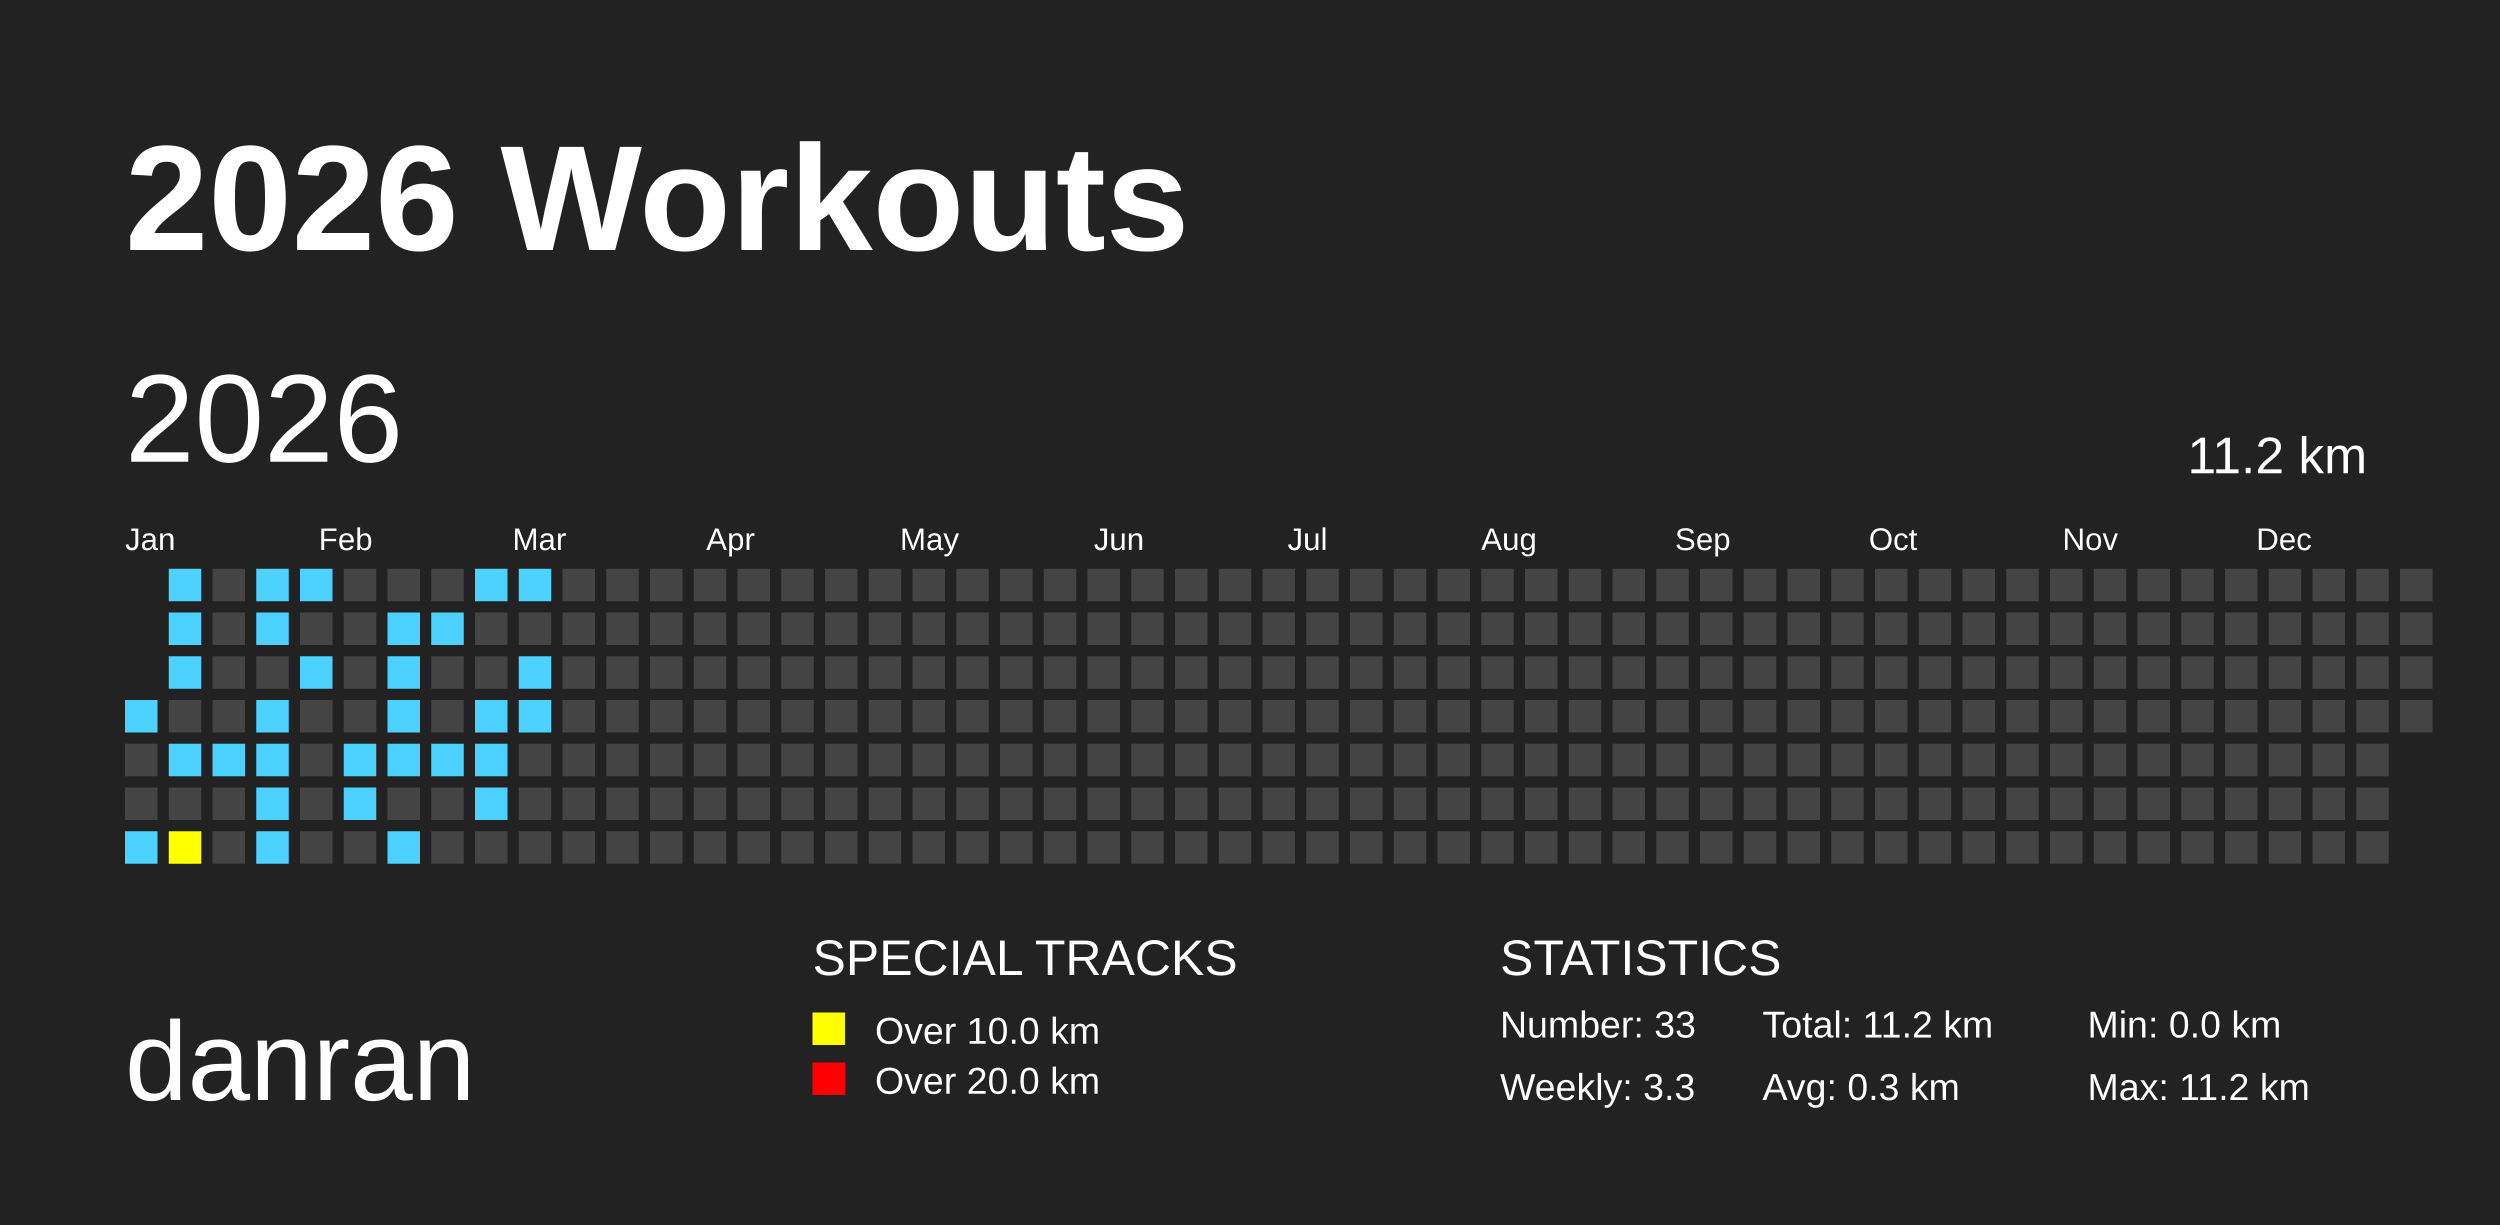
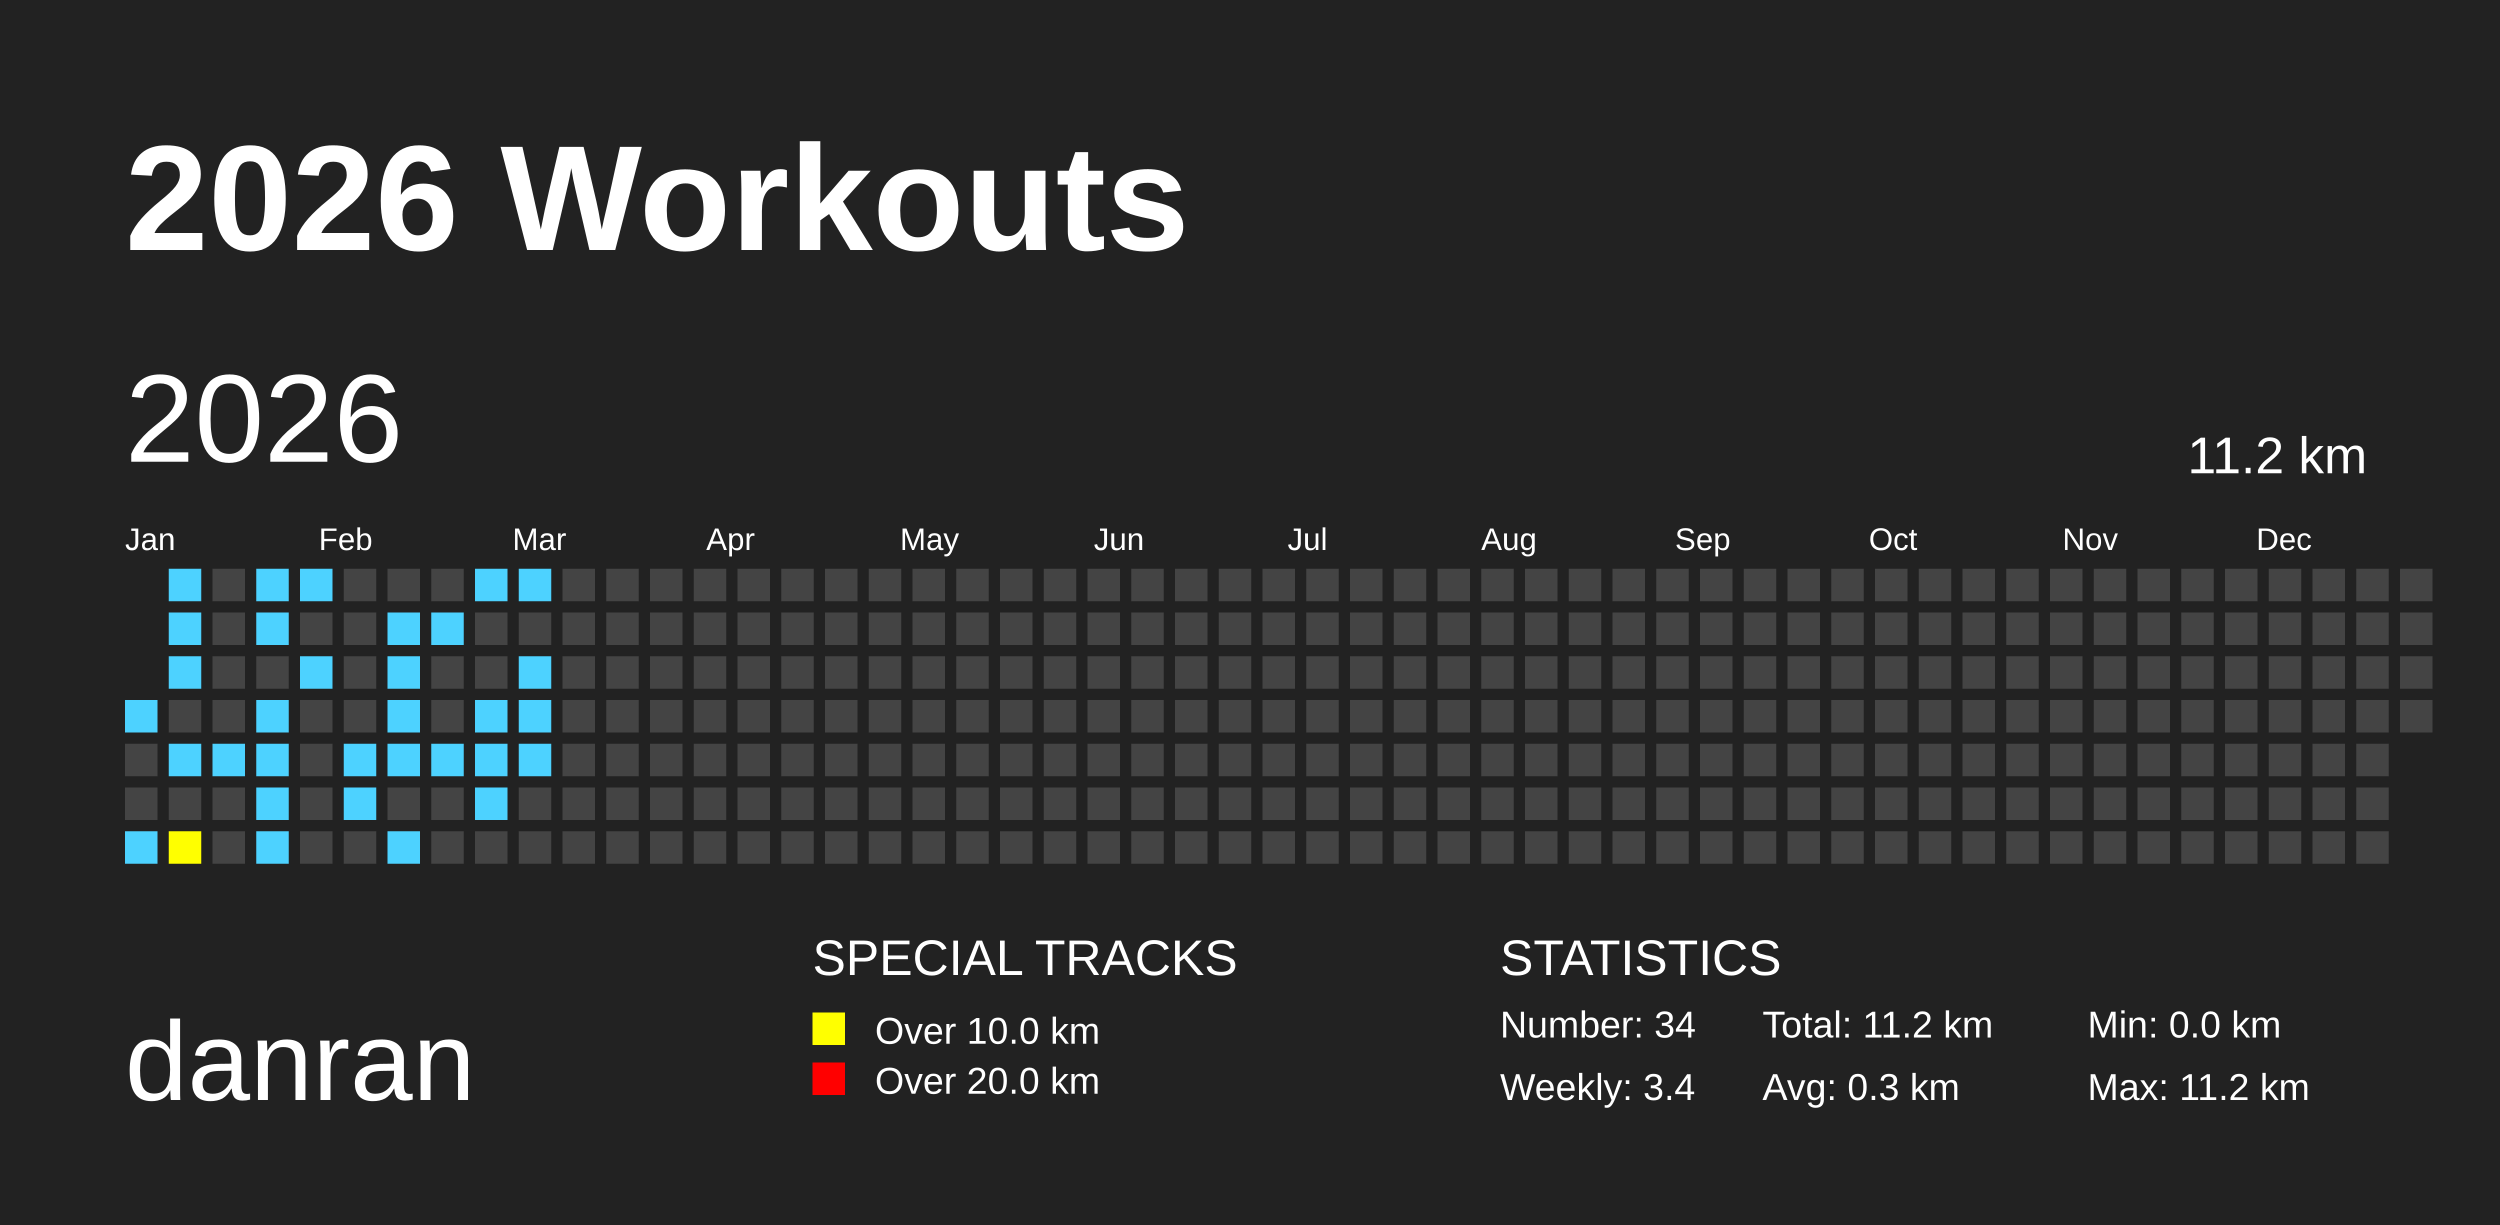
<svg xmlns="http://www.w3.org/2000/svg" baseProfile="full" height="98mm" version="1.1" viewBox="0,0,200,98" width="200mm">
  <defs />
  <rect fill="#222222" height="98" width="200" x="0" y="0" />
  <text fill="#FFFFFF" style="font-size:12px; font-family:Arial; font-weight:bold;" x="10" y="20">2026 Workouts</text>
  <text fill="#FFFFFF" style="font-size:9px; font-family:Arial" x="10" y="88">danran</text>
  <text fill="#FFFFFF" style="font-size:4px; font-family:Arial" x="65" y="78">SPECIAL TRACKS</text>
  <rect fill="yellow" height="2.6" width="2.6" x="65" y="81" />
  <text fill="#FFFFFF" style="font-size:3px; font-family:Arial" x="70" y="83.5">Over 10.0 km</text>
  <rect fill="red" height="2.6" width="2.6" x="65" y="85" />
  <text fill="#FFFFFF" style="font-size:3px; font-family:Arial" x="70" y="87.5">Over 20.0 km</text>
  <text fill="#FFFFFF" style="font-size:4px; font-family:Arial" x="120" y="78">STATISTICS</text>
-   <text fill="#FFFFFF" style="font-size:3px; font-family:Arial" x="120" y="83">Number: 33</text>
-   <text fill="#FFFFFF" style="font-size:3px; font-family:Arial" x="120" y="88">Weekly: 3.3</text>
+   <text fill="#FFFFFF" style="font-size:3px; font-family:Arial" x="120" y="83">Number: 34</text>
+   <text fill="#FFFFFF" style="font-size:3px; font-family:Arial" x="120" y="88">Weekly: 3.4</text>
  <text fill="#FFFFFF" style="font-size:3px; font-family:Arial" x="141" y="83">Total: 11.2 km</text>
  <text fill="#FFFFFF" style="font-size:3px; font-family:Arial" x="141" y="88">Avg: 0.3 km</text>
  <text fill="#FFFFFF" style="font-size:3px; font-family:Arial" x="167" y="83">Min: 0.0 km</text>
  <text fill="#FFFFFF" style="font-size:3px; font-family:Arial" x="167" y="88">Max: 11.2 km</text>
  <text dominant-baseline="hanging" fill="#FFFFFF" style="font-size:10.0px; font-family:Arial;" x="10" y="30">2026</text>
  <text dominant-baseline="hanging" fill="#FFFFFF" style="font-size:4.125px; font-family:Arial;" x="175" y="35">11.2 km</text>
  <text fill="#FFFFFF" style="font-size:2.5px; font-family:Arial" x="10.0" y="44">Jan</text>
  <text fill="#FFFFFF" style="font-size:2.5px; font-family:Arial" x="25.5" y="44">Feb</text>
  <text fill="#FFFFFF" style="font-size:2.5px; font-family:Arial" x="41.0" y="44">Mar</text>
  <text fill="#FFFFFF" style="font-size:2.5px; font-family:Arial" x="56.5" y="44">Apr</text>
  <text fill="#FFFFFF" style="font-size:2.5px; font-family:Arial" x="72.0" y="44">May</text>
  <text fill="#FFFFFF" style="font-size:2.5px; font-family:Arial" x="87.5" y="44">Jun</text>
  <text fill="#FFFFFF" style="font-size:2.5px; font-family:Arial" x="103.0" y="44">Jul</text>
  <text fill="#FFFFFF" style="font-size:2.5px; font-family:Arial" x="118.5" y="44">Aug</text>
  <text fill="#FFFFFF" style="font-size:2.5px; font-family:Arial" x="134.0" y="44">Sep</text>
  <text fill="#FFFFFF" style="font-size:2.5px; font-family:Arial" x="149.5" y="44">Oct</text>
  <text fill="#FFFFFF" style="font-size:2.5px; font-family:Arial" x="165.0" y="44">Nov</text>
  <text fill="#FFFFFF" style="font-size:2.5px; font-family:Arial" x="180.5" y="44">Dec</text>
  <rect fill="#4DD2FF" height="2.6" width="2.6" x="10.0" y="56.0" />
  <rect fill="#444444" height="2.6" width="2.6" x="10.0" y="59.5" />
  <rect fill="#444444" height="2.6" width="2.6" x="10.0" y="63.0" />
  <rect fill="#4DD2FF" height="2.6" width="2.6" x="10.0" y="66.5" />
  <rect fill="#4DD2FF" height="2.6" width="2.6" x="13.5" y="45.5" />
  <rect fill="#4DD2FF" height="2.6" width="2.6" x="13.5" y="49.0" />
  <rect fill="#4DD2FF" height="2.6" width="2.6" x="13.5" y="52.5" />
  <rect fill="#444444" height="2.6" width="2.6" x="13.5" y="56.0" />
  <rect fill="#4DD2FF" height="2.6" width="2.6" x="13.5" y="59.5" />
  <rect fill="#444444" height="2.6" width="2.6" x="13.5" y="63.0" />
  <rect fill="yellow" height="2.6" width="2.6" x="13.5" y="66.5" />
  <rect fill="#444444" height="2.6" width="2.6" x="17.0" y="45.5" />
  <rect fill="#444444" height="2.6" width="2.6" x="17.0" y="49.0" />
  <rect fill="#444444" height="2.6" width="2.6" x="17.0" y="52.5" />
  <rect fill="#444444" height="2.6" width="2.6" x="17.0" y="56.0" />
  <rect fill="#4DD2FF" height="2.6" width="2.6" x="17.0" y="59.5" />
  <rect fill="#444444" height="2.6" width="2.6" x="17.0" y="63.0" />
  <rect fill="#444444" height="2.6" width="2.6" x="17.0" y="66.5" />
  <rect fill="#4DD2FF" height="2.6" width="2.6" x="20.5" y="45.5" />
  <rect fill="#4DD2FF" height="2.6" width="2.6" x="20.5" y="49.0" />
  <rect fill="#444444" height="2.6" width="2.6" x="20.5" y="52.5" />
  <rect fill="#4DD2FF" height="2.6" width="2.6" x="20.5" y="56.0" />
  <rect fill="#4DD2FF" height="2.6" width="2.6" x="20.5" y="59.5" />
  <rect fill="#4DD2FF" height="2.6" width="2.6" x="20.5" y="63.0" />
  <rect fill="#4DD2FF" height="2.6" width="2.6" x="20.5" y="66.5" />
  <rect fill="#4DD2FF" height="2.6" width="2.6" x="24.0" y="45.5" />
  <rect fill="#444444" height="2.6" width="2.6" x="24.0" y="49.0" />
  <rect fill="#4DD2FF" height="2.6" width="2.6" x="24.0" y="52.5" />
  <rect fill="#444444" height="2.6" width="2.6" x="24.0" y="56.0" />
  <rect fill="#444444" height="2.6" width="2.6" x="24.0" y="59.5" />
  <rect fill="#444444" height="2.6" width="2.6" x="24.0" y="63.0" />
  <rect fill="#444444" height="2.6" width="2.6" x="24.0" y="66.5" />
  <rect fill="#444444" height="2.6" width="2.6" x="27.5" y="45.5" />
  <rect fill="#444444" height="2.6" width="2.6" x="27.5" y="49.0" />
  <rect fill="#444444" height="2.6" width="2.6" x="27.5" y="52.5" />
  <rect fill="#444444" height="2.6" width="2.6" x="27.5" y="56.0" />
  <rect fill="#4DD2FF" height="2.6" width="2.6" x="27.5" y="59.5" />
  <rect fill="#4DD2FF" height="2.6" width="2.6" x="27.5" y="63.0" />
  <rect fill="#444444" height="2.6" width="2.6" x="27.5" y="66.5" />
  <rect fill="#444444" height="2.6" width="2.6" x="31.0" y="45.5" />
  <rect fill="#4DD2FF" height="2.6" width="2.6" x="31.0" y="49.0" />
  <rect fill="#4DD2FF" height="2.6" width="2.6" x="31.0" y="52.5" />
  <rect fill="#4DD2FF" height="2.6" width="2.6" x="31.0" y="56.0" />
  <rect fill="#4DD2FF" height="2.6" width="2.6" x="31.0" y="59.5" />
  <rect fill="#444444" height="2.6" width="2.6" x="31.0" y="63.0" />
  <rect fill="#4DD2FF" height="2.6" width="2.6" x="31.0" y="66.5" />
  <rect fill="#444444" height="2.6" width="2.6" x="34.5" y="45.5" />
  <rect fill="#4DD2FF" height="2.6" width="2.6" x="34.5" y="49.0" />
  <rect fill="#444444" height="2.6" width="2.6" x="34.5" y="52.5" />
  <rect fill="#444444" height="2.6" width="2.6" x="34.5" y="56.0" />
  <rect fill="#4DD2FF" height="2.6" width="2.6" x="34.5" y="59.5" />
  <rect fill="#444444" height="2.6" width="2.6" x="34.5" y="63.0" />
  <rect fill="#444444" height="2.6" width="2.6" x="34.5" y="66.5" />
  <rect fill="#4DD2FF" height="2.6" width="2.6" x="38.0" y="45.5" />
  <rect fill="#444444" height="2.6" width="2.6" x="38.0" y="49.0" />
  <rect fill="#444444" height="2.6" width="2.6" x="38.0" y="52.5" />
  <rect fill="#4DD2FF" height="2.6" width="2.6" x="38.0" y="56.0" />
  <rect fill="#4DD2FF" height="2.6" width="2.6" x="38.0" y="59.5" />
  <rect fill="#4DD2FF" height="2.6" width="2.6" x="38.0" y="63.0" />
  <rect fill="#444444" height="2.6" width="2.6" x="38.0" y="66.5" />
  <rect fill="#4DD2FF" height="2.6" width="2.6" x="41.5" y="45.5" />
  <rect fill="#444444" height="2.6" width="2.6" x="41.5" y="49.0" />
  <rect fill="#4DD2FF" height="2.6" width="2.6" x="41.5" y="52.5" />
  <rect fill="#4DD2FF" height="2.6" width="2.6" x="41.5" y="56.0" />
-   <rect fill="#444444" height="2.6" width="2.6" x="41.5" y="59.5" />
+   <rect fill="#4DD2FF" height="2.6" width="2.6" x="41.5" y="59.5" />
  <rect fill="#444444" height="2.6" width="2.6" x="41.5" y="63.0" />
  <rect fill="#444444" height="2.6" width="2.6" x="41.5" y="66.5" />
  <rect fill="#444444" height="2.6" width="2.6" x="45.0" y="45.5" />
  <rect fill="#444444" height="2.6" width="2.6" x="45.0" y="49.0" />
  <rect fill="#444444" height="2.6" width="2.6" x="45.0" y="52.5" />
  <rect fill="#444444" height="2.6" width="2.6" x="45.0" y="56.0" />
  <rect fill="#444444" height="2.6" width="2.6" x="45.0" y="59.5" />
  <rect fill="#444444" height="2.6" width="2.6" x="45.0" y="63.0" />
  <rect fill="#444444" height="2.6" width="2.6" x="45.0" y="66.5" />
  <rect fill="#444444" height="2.6" width="2.6" x="48.5" y="45.5" />
  <rect fill="#444444" height="2.6" width="2.6" x="48.5" y="49.0" />
  <rect fill="#444444" height="2.6" width="2.6" x="48.5" y="52.5" />
  <rect fill="#444444" height="2.6" width="2.6" x="48.5" y="56.0" />
  <rect fill="#444444" height="2.6" width="2.6" x="48.5" y="59.5" />
  <rect fill="#444444" height="2.6" width="2.6" x="48.5" y="63.0" />
  <rect fill="#444444" height="2.6" width="2.6" x="48.5" y="66.5" />
  <rect fill="#444444" height="2.6" width="2.6" x="52.0" y="45.5" />
  <rect fill="#444444" height="2.6" width="2.6" x="52.0" y="49.0" />
  <rect fill="#444444" height="2.6" width="2.6" x="52.0" y="52.5" />
  <rect fill="#444444" height="2.6" width="2.6" x="52.0" y="56.0" />
  <rect fill="#444444" height="2.6" width="2.6" x="52.0" y="59.5" />
  <rect fill="#444444" height="2.6" width="2.6" x="52.0" y="63.0" />
  <rect fill="#444444" height="2.6" width="2.6" x="52.0" y="66.5" />
  <rect fill="#444444" height="2.6" width="2.6" x="55.5" y="45.5" />
  <rect fill="#444444" height="2.6" width="2.6" x="55.5" y="49.0" />
  <rect fill="#444444" height="2.6" width="2.6" x="55.5" y="52.5" />
  <rect fill="#444444" height="2.6" width="2.6" x="55.5" y="56.0" />
  <rect fill="#444444" height="2.6" width="2.6" x="55.5" y="59.5" />
  <rect fill="#444444" height="2.6" width="2.6" x="55.5" y="63.0" />
  <rect fill="#444444" height="2.6" width="2.6" x="55.5" y="66.5" />
  <rect fill="#444444" height="2.6" width="2.6" x="59.0" y="45.5" />
  <rect fill="#444444" height="2.6" width="2.6" x="59.0" y="49.0" />
  <rect fill="#444444" height="2.6" width="2.6" x="59.0" y="52.5" />
  <rect fill="#444444" height="2.6" width="2.6" x="59.0" y="56.0" />
  <rect fill="#444444" height="2.6" width="2.6" x="59.0" y="59.5" />
  <rect fill="#444444" height="2.6" width="2.6" x="59.0" y="63.0" />
  <rect fill="#444444" height="2.6" width="2.6" x="59.0" y="66.5" />
  <rect fill="#444444" height="2.6" width="2.6" x="62.5" y="45.5" />
  <rect fill="#444444" height="2.6" width="2.6" x="62.5" y="49.0" />
  <rect fill="#444444" height="2.6" width="2.6" x="62.5" y="52.5" />
  <rect fill="#444444" height="2.6" width="2.6" x="62.5" y="56.0" />
  <rect fill="#444444" height="2.6" width="2.6" x="62.5" y="59.5" />
  <rect fill="#444444" height="2.6" width="2.6" x="62.5" y="63.0" />
  <rect fill="#444444" height="2.6" width="2.6" x="62.5" y="66.5" />
  <rect fill="#444444" height="2.6" width="2.6" x="66.0" y="45.5" />
  <rect fill="#444444" height="2.6" width="2.6" x="66.0" y="49.0" />
  <rect fill="#444444" height="2.6" width="2.6" x="66.0" y="52.5" />
  <rect fill="#444444" height="2.6" width="2.6" x="66.0" y="56.0" />
  <rect fill="#444444" height="2.6" width="2.6" x="66.0" y="59.5" />
  <rect fill="#444444" height="2.6" width="2.6" x="66.0" y="63.0" />
  <rect fill="#444444" height="2.6" width="2.6" x="66.0" y="66.5" />
  <rect fill="#444444" height="2.6" width="2.6" x="69.5" y="45.5" />
  <rect fill="#444444" height="2.6" width="2.6" x="69.5" y="49.0" />
  <rect fill="#444444" height="2.6" width="2.6" x="69.5" y="52.5" />
  <rect fill="#444444" height="2.6" width="2.6" x="69.5" y="56.0" />
  <rect fill="#444444" height="2.6" width="2.6" x="69.5" y="59.5" />
  <rect fill="#444444" height="2.6" width="2.6" x="69.5" y="63.0" />
  <rect fill="#444444" height="2.6" width="2.6" x="69.5" y="66.5" />
  <rect fill="#444444" height="2.6" width="2.6" x="73.0" y="45.5" />
  <rect fill="#444444" height="2.6" width="2.6" x="73.0" y="49.0" />
  <rect fill="#444444" height="2.6" width="2.6" x="73.0" y="52.5" />
  <rect fill="#444444" height="2.6" width="2.6" x="73.0" y="56.0" />
  <rect fill="#444444" height="2.6" width="2.6" x="73.0" y="59.5" />
  <rect fill="#444444" height="2.6" width="2.6" x="73.0" y="63.0" />
  <rect fill="#444444" height="2.6" width="2.6" x="73.0" y="66.5" />
  <rect fill="#444444" height="2.6" width="2.6" x="76.5" y="45.5" />
  <rect fill="#444444" height="2.6" width="2.6" x="76.5" y="49.0" />
  <rect fill="#444444" height="2.6" width="2.6" x="76.5" y="52.5" />
  <rect fill="#444444" height="2.6" width="2.6" x="76.5" y="56.0" />
  <rect fill="#444444" height="2.6" width="2.6" x="76.5" y="59.5" />
  <rect fill="#444444" height="2.6" width="2.6" x="76.5" y="63.0" />
  <rect fill="#444444" height="2.6" width="2.6" x="76.5" y="66.5" />
  <rect fill="#444444" height="2.6" width="2.6" x="80.0" y="45.5" />
  <rect fill="#444444" height="2.6" width="2.6" x="80.0" y="49.0" />
  <rect fill="#444444" height="2.6" width="2.6" x="80.0" y="52.5" />
  <rect fill="#444444" height="2.6" width="2.6" x="80.0" y="56.0" />
  <rect fill="#444444" height="2.6" width="2.6" x="80.0" y="59.5" />
  <rect fill="#444444" height="2.6" width="2.6" x="80.0" y="63.0" />
  <rect fill="#444444" height="2.6" width="2.6" x="80.0" y="66.5" />
  <rect fill="#444444" height="2.6" width="2.6" x="83.5" y="45.5" />
  <rect fill="#444444" height="2.6" width="2.6" x="83.5" y="49.0" />
  <rect fill="#444444" height="2.6" width="2.6" x="83.5" y="52.5" />
  <rect fill="#444444" height="2.6" width="2.6" x="83.5" y="56.0" />
  <rect fill="#444444" height="2.6" width="2.6" x="83.5" y="59.5" />
  <rect fill="#444444" height="2.6" width="2.6" x="83.5" y="63.0" />
  <rect fill="#444444" height="2.6" width="2.6" x="83.5" y="66.5" />
  <rect fill="#444444" height="2.6" width="2.6" x="87.0" y="45.5" />
  <rect fill="#444444" height="2.6" width="2.6" x="87.0" y="49.0" />
  <rect fill="#444444" height="2.6" width="2.6" x="87.0" y="52.5" />
  <rect fill="#444444" height="2.6" width="2.6" x="87.0" y="56.0" />
  <rect fill="#444444" height="2.6" width="2.6" x="87.0" y="59.5" />
  <rect fill="#444444" height="2.6" width="2.6" x="87.0" y="63.0" />
  <rect fill="#444444" height="2.6" width="2.6" x="87.0" y="66.5" />
  <rect fill="#444444" height="2.6" width="2.6" x="90.5" y="45.5" />
  <rect fill="#444444" height="2.6" width="2.6" x="90.5" y="49.0" />
  <rect fill="#444444" height="2.6" width="2.6" x="90.5" y="52.5" />
  <rect fill="#444444" height="2.6" width="2.6" x="90.5" y="56.0" />
  <rect fill="#444444" height="2.6" width="2.6" x="90.5" y="59.5" />
  <rect fill="#444444" height="2.6" width="2.6" x="90.5" y="63.0" />
  <rect fill="#444444" height="2.6" width="2.6" x="90.5" y="66.5" />
  <rect fill="#444444" height="2.6" width="2.6" x="94.0" y="45.5" />
  <rect fill="#444444" height="2.6" width="2.6" x="94.0" y="49.0" />
  <rect fill="#444444" height="2.6" width="2.6" x="94.0" y="52.5" />
  <rect fill="#444444" height="2.6" width="2.6" x="94.0" y="56.0" />
  <rect fill="#444444" height="2.6" width="2.6" x="94.0" y="59.5" />
  <rect fill="#444444" height="2.6" width="2.6" x="94.0" y="63.0" />
  <rect fill="#444444" height="2.6" width="2.6" x="94.0" y="66.5" />
  <rect fill="#444444" height="2.6" width="2.6" x="97.5" y="45.5" />
  <rect fill="#444444" height="2.6" width="2.6" x="97.5" y="49.0" />
  <rect fill="#444444" height="2.6" width="2.6" x="97.5" y="52.5" />
  <rect fill="#444444" height="2.6" width="2.6" x="97.5" y="56.0" />
  <rect fill="#444444" height="2.6" width="2.6" x="97.5" y="59.5" />
  <rect fill="#444444" height="2.6" width="2.6" x="97.5" y="63.0" />
  <rect fill="#444444" height="2.6" width="2.6" x="97.5" y="66.5" />
  <rect fill="#444444" height="2.6" width="2.6" x="101.0" y="45.5" />
  <rect fill="#444444" height="2.6" width="2.6" x="101.0" y="49.0" />
  <rect fill="#444444" height="2.6" width="2.6" x="101.0" y="52.5" />
  <rect fill="#444444" height="2.6" width="2.6" x="101.0" y="56.0" />
  <rect fill="#444444" height="2.6" width="2.6" x="101.0" y="59.5" />
  <rect fill="#444444" height="2.6" width="2.6" x="101.0" y="63.0" />
  <rect fill="#444444" height="2.6" width="2.6" x="101.0" y="66.5" />
  <rect fill="#444444" height="2.6" width="2.6" x="104.5" y="45.5" />
  <rect fill="#444444" height="2.6" width="2.6" x="104.5" y="49.0" />
  <rect fill="#444444" height="2.6" width="2.6" x="104.5" y="52.5" />
  <rect fill="#444444" height="2.6" width="2.6" x="104.5" y="56.0" />
  <rect fill="#444444" height="2.6" width="2.6" x="104.5" y="59.5" />
  <rect fill="#444444" height="2.6" width="2.6" x="104.5" y="63.0" />
  <rect fill="#444444" height="2.6" width="2.6" x="104.5" y="66.5" />
  <rect fill="#444444" height="2.6" width="2.6" x="108.0" y="45.5" />
  <rect fill="#444444" height="2.6" width="2.6" x="108.0" y="49.0" />
  <rect fill="#444444" height="2.6" width="2.6" x="108.0" y="52.5" />
  <rect fill="#444444" height="2.6" width="2.6" x="108.0" y="56.0" />
  <rect fill="#444444" height="2.6" width="2.6" x="108.0" y="59.5" />
  <rect fill="#444444" height="2.6" width="2.6" x="108.0" y="63.0" />
  <rect fill="#444444" height="2.6" width="2.6" x="108.0" y="66.5" />
  <rect fill="#444444" height="2.6" width="2.6" x="111.5" y="45.5" />
  <rect fill="#444444" height="2.6" width="2.6" x="111.5" y="49.0" />
  <rect fill="#444444" height="2.6" width="2.6" x="111.5" y="52.5" />
  <rect fill="#444444" height="2.6" width="2.6" x="111.5" y="56.0" />
  <rect fill="#444444" height="2.6" width="2.6" x="111.5" y="59.5" />
  <rect fill="#444444" height="2.6" width="2.6" x="111.5" y="63.0" />
  <rect fill="#444444" height="2.6" width="2.6" x="111.5" y="66.5" />
  <rect fill="#444444" height="2.6" width="2.6" x="115.0" y="45.5" />
  <rect fill="#444444" height="2.6" width="2.6" x="115.0" y="49.0" />
  <rect fill="#444444" height="2.6" width="2.6" x="115.0" y="52.5" />
  <rect fill="#444444" height="2.6" width="2.6" x="115.0" y="56.0" />
  <rect fill="#444444" height="2.6" width="2.6" x="115.0" y="59.5" />
  <rect fill="#444444" height="2.6" width="2.6" x="115.0" y="63.0" />
  <rect fill="#444444" height="2.6" width="2.6" x="115.0" y="66.5" />
  <rect fill="#444444" height="2.6" width="2.6" x="118.5" y="45.5" />
  <rect fill="#444444" height="2.6" width="2.6" x="118.5" y="49.0" />
  <rect fill="#444444" height="2.6" width="2.6" x="118.5" y="52.5" />
  <rect fill="#444444" height="2.6" width="2.6" x="118.5" y="56.0" />
  <rect fill="#444444" height="2.6" width="2.6" x="118.5" y="59.5" />
  <rect fill="#444444" height="2.6" width="2.6" x="118.5" y="63.0" />
  <rect fill="#444444" height="2.6" width="2.6" x="118.5" y="66.5" />
  <rect fill="#444444" height="2.6" width="2.6" x="122.0" y="45.5" />
  <rect fill="#444444" height="2.6" width="2.6" x="122.0" y="49.0" />
  <rect fill="#444444" height="2.6" width="2.6" x="122.0" y="52.5" />
  <rect fill="#444444" height="2.6" width="2.6" x="122.0" y="56.0" />
  <rect fill="#444444" height="2.6" width="2.6" x="122.0" y="59.5" />
  <rect fill="#444444" height="2.6" width="2.6" x="122.0" y="63.0" />
  <rect fill="#444444" height="2.6" width="2.6" x="122.0" y="66.5" />
  <rect fill="#444444" height="2.6" width="2.6" x="125.5" y="45.5" />
  <rect fill="#444444" height="2.6" width="2.6" x="125.5" y="49.0" />
  <rect fill="#444444" height="2.6" width="2.6" x="125.5" y="52.5" />
  <rect fill="#444444" height="2.6" width="2.6" x="125.5" y="56.0" />
  <rect fill="#444444" height="2.6" width="2.6" x="125.5" y="59.5" />
  <rect fill="#444444" height="2.6" width="2.6" x="125.5" y="63.0" />
  <rect fill="#444444" height="2.6" width="2.6" x="125.5" y="66.5" />
  <rect fill="#444444" height="2.6" width="2.6" x="129.0" y="45.5" />
  <rect fill="#444444" height="2.6" width="2.6" x="129.0" y="49.0" />
  <rect fill="#444444" height="2.6" width="2.6" x="129.0" y="52.5" />
  <rect fill="#444444" height="2.6" width="2.6" x="129.0" y="56.0" />
  <rect fill="#444444" height="2.6" width="2.6" x="129.0" y="59.5" />
  <rect fill="#444444" height="2.6" width="2.6" x="129.0" y="63.0" />
  <rect fill="#444444" height="2.6" width="2.6" x="129.0" y="66.5" />
  <rect fill="#444444" height="2.6" width="2.6" x="132.5" y="45.5" />
  <rect fill="#444444" height="2.6" width="2.6" x="132.5" y="49.0" />
  <rect fill="#444444" height="2.6" width="2.6" x="132.5" y="52.5" />
  <rect fill="#444444" height="2.6" width="2.6" x="132.5" y="56.0" />
  <rect fill="#444444" height="2.6" width="2.6" x="132.5" y="59.5" />
  <rect fill="#444444" height="2.6" width="2.6" x="132.5" y="63.0" />
  <rect fill="#444444" height="2.6" width="2.6" x="132.5" y="66.5" />
  <rect fill="#444444" height="2.6" width="2.6" x="136.0" y="45.5" />
  <rect fill="#444444" height="2.6" width="2.6" x="136.0" y="49.0" />
  <rect fill="#444444" height="2.6" width="2.6" x="136.0" y="52.5" />
  <rect fill="#444444" height="2.6" width="2.6" x="136.0" y="56.0" />
  <rect fill="#444444" height="2.6" width="2.6" x="136.0" y="59.5" />
  <rect fill="#444444" height="2.6" width="2.6" x="136.0" y="63.0" />
  <rect fill="#444444" height="2.6" width="2.6" x="136.0" y="66.5" />
  <rect fill="#444444" height="2.6" width="2.6" x="139.5" y="45.5" />
  <rect fill="#444444" height="2.6" width="2.6" x="139.5" y="49.0" />
  <rect fill="#444444" height="2.6" width="2.6" x="139.5" y="52.5" />
  <rect fill="#444444" height="2.6" width="2.6" x="139.5" y="56.0" />
  <rect fill="#444444" height="2.6" width="2.6" x="139.5" y="59.5" />
  <rect fill="#444444" height="2.6" width="2.6" x="139.5" y="63.0" />
  <rect fill="#444444" height="2.6" width="2.6" x="139.5" y="66.5" />
  <rect fill="#444444" height="2.6" width="2.6" x="143.0" y="45.5" />
  <rect fill="#444444" height="2.6" width="2.6" x="143.0" y="49.0" />
  <rect fill="#444444" height="2.6" width="2.6" x="143.0" y="52.5" />
  <rect fill="#444444" height="2.6" width="2.6" x="143.0" y="56.0" />
  <rect fill="#444444" height="2.6" width="2.6" x="143.0" y="59.5" />
  <rect fill="#444444" height="2.6" width="2.6" x="143.0" y="63.0" />
  <rect fill="#444444" height="2.6" width="2.6" x="143.0" y="66.5" />
  <rect fill="#444444" height="2.6" width="2.6" x="146.5" y="45.5" />
  <rect fill="#444444" height="2.6" width="2.6" x="146.5" y="49.0" />
  <rect fill="#444444" height="2.6" width="2.6" x="146.5" y="52.5" />
  <rect fill="#444444" height="2.6" width="2.6" x="146.5" y="56.0" />
  <rect fill="#444444" height="2.6" width="2.6" x="146.5" y="59.5" />
  <rect fill="#444444" height="2.6" width="2.6" x="146.5" y="63.0" />
  <rect fill="#444444" height="2.6" width="2.6" x="146.5" y="66.5" />
  <rect fill="#444444" height="2.6" width="2.6" x="150.0" y="45.5" />
  <rect fill="#444444" height="2.6" width="2.6" x="150.0" y="49.0" />
  <rect fill="#444444" height="2.6" width="2.6" x="150.0" y="52.5" />
  <rect fill="#444444" height="2.6" width="2.6" x="150.0" y="56.0" />
  <rect fill="#444444" height="2.6" width="2.6" x="150.0" y="59.5" />
  <rect fill="#444444" height="2.6" width="2.6" x="150.0" y="63.0" />
  <rect fill="#444444" height="2.6" width="2.6" x="150.0" y="66.5" />
  <rect fill="#444444" height="2.6" width="2.6" x="153.5" y="45.5" />
  <rect fill="#444444" height="2.6" width="2.6" x="153.5" y="49.0" />
  <rect fill="#444444" height="2.6" width="2.6" x="153.5" y="52.5" />
  <rect fill="#444444" height="2.6" width="2.6" x="153.5" y="56.0" />
  <rect fill="#444444" height="2.6" width="2.6" x="153.5" y="59.5" />
  <rect fill="#444444" height="2.6" width="2.6" x="153.5" y="63.0" />
  <rect fill="#444444" height="2.6" width="2.6" x="153.5" y="66.5" />
  <rect fill="#444444" height="2.6" width="2.6" x="157.0" y="45.5" />
  <rect fill="#444444" height="2.6" width="2.6" x="157.0" y="49.0" />
  <rect fill="#444444" height="2.6" width="2.6" x="157.0" y="52.5" />
  <rect fill="#444444" height="2.6" width="2.6" x="157.0" y="56.0" />
  <rect fill="#444444" height="2.6" width="2.6" x="157.0" y="59.5" />
  <rect fill="#444444" height="2.6" width="2.6" x="157.0" y="63.0" />
  <rect fill="#444444" height="2.6" width="2.6" x="157.0" y="66.5" />
  <rect fill="#444444" height="2.6" width="2.6" x="160.5" y="45.5" />
  <rect fill="#444444" height="2.6" width="2.6" x="160.5" y="49.0" />
  <rect fill="#444444" height="2.6" width="2.6" x="160.5" y="52.5" />
  <rect fill="#444444" height="2.6" width="2.6" x="160.5" y="56.0" />
  <rect fill="#444444" height="2.6" width="2.6" x="160.5" y="59.5" />
  <rect fill="#444444" height="2.6" width="2.6" x="160.5" y="63.0" />
  <rect fill="#444444" height="2.6" width="2.6" x="160.5" y="66.5" />
  <rect fill="#444444" height="2.6" width="2.6" x="164.0" y="45.5" />
  <rect fill="#444444" height="2.6" width="2.6" x="164.0" y="49.0" />
  <rect fill="#444444" height="2.6" width="2.6" x="164.0" y="52.5" />
  <rect fill="#444444" height="2.6" width="2.6" x="164.0" y="56.0" />
  <rect fill="#444444" height="2.6" width="2.6" x="164.0" y="59.5" />
  <rect fill="#444444" height="2.6" width="2.6" x="164.0" y="63.0" />
  <rect fill="#444444" height="2.6" width="2.6" x="164.0" y="66.5" />
  <rect fill="#444444" height="2.6" width="2.6" x="167.5" y="45.5" />
  <rect fill="#444444" height="2.6" width="2.6" x="167.5" y="49.0" />
  <rect fill="#444444" height="2.6" width="2.6" x="167.5" y="52.5" />
  <rect fill="#444444" height="2.6" width="2.6" x="167.5" y="56.0" />
  <rect fill="#444444" height="2.6" width="2.6" x="167.5" y="59.5" />
  <rect fill="#444444" height="2.6" width="2.6" x="167.5" y="63.0" />
  <rect fill="#444444" height="2.6" width="2.6" x="167.5" y="66.5" />
  <rect fill="#444444" height="2.6" width="2.6" x="171.0" y="45.5" />
  <rect fill="#444444" height="2.6" width="2.6" x="171.0" y="49.0" />
  <rect fill="#444444" height="2.6" width="2.6" x="171.0" y="52.5" />
  <rect fill="#444444" height="2.6" width="2.6" x="171.0" y="56.0" />
  <rect fill="#444444" height="2.6" width="2.6" x="171.0" y="59.5" />
  <rect fill="#444444" height="2.6" width="2.6" x="171.0" y="63.0" />
  <rect fill="#444444" height="2.6" width="2.6" x="171.0" y="66.5" />
  <rect fill="#444444" height="2.6" width="2.6" x="174.5" y="45.5" />
  <rect fill="#444444" height="2.6" width="2.6" x="174.5" y="49.0" />
  <rect fill="#444444" height="2.6" width="2.6" x="174.5" y="52.5" />
  <rect fill="#444444" height="2.6" width="2.6" x="174.5" y="56.0" />
  <rect fill="#444444" height="2.6" width="2.6" x="174.5" y="59.5" />
  <rect fill="#444444" height="2.6" width="2.6" x="174.5" y="63.0" />
  <rect fill="#444444" height="2.6" width="2.6" x="174.5" y="66.5" />
  <rect fill="#444444" height="2.6" width="2.6" x="178.0" y="45.5" />
  <rect fill="#444444" height="2.6" width="2.6" x="178.0" y="49.0" />
  <rect fill="#444444" height="2.6" width="2.6" x="178.0" y="52.5" />
  <rect fill="#444444" height="2.6" width="2.6" x="178.0" y="56.0" />
  <rect fill="#444444" height="2.6" width="2.6" x="178.0" y="59.5" />
  <rect fill="#444444" height="2.6" width="2.6" x="178.0" y="63.0" />
  <rect fill="#444444" height="2.6" width="2.6" x="178.0" y="66.5" />
  <rect fill="#444444" height="2.6" width="2.6" x="181.5" y="45.5" />
  <rect fill="#444444" height="2.6" width="2.6" x="181.5" y="49.0" />
  <rect fill="#444444" height="2.6" width="2.6" x="181.5" y="52.5" />
  <rect fill="#444444" height="2.6" width="2.6" x="181.5" y="56.0" />
  <rect fill="#444444" height="2.6" width="2.6" x="181.5" y="59.5" />
  <rect fill="#444444" height="2.6" width="2.6" x="181.5" y="63.0" />
  <rect fill="#444444" height="2.6" width="2.6" x="181.5" y="66.5" />
  <rect fill="#444444" height="2.6" width="2.6" x="185.0" y="45.5" />
  <rect fill="#444444" height="2.6" width="2.6" x="185.0" y="49.0" />
  <rect fill="#444444" height="2.6" width="2.6" x="185.0" y="52.5" />
  <rect fill="#444444" height="2.6" width="2.6" x="185.0" y="56.0" />
  <rect fill="#444444" height="2.6" width="2.6" x="185.0" y="59.5" />
  <rect fill="#444444" height="2.6" width="2.6" x="185.0" y="63.0" />
  <rect fill="#444444" height="2.6" width="2.6" x="185.0" y="66.5" />
  <rect fill="#444444" height="2.6" width="2.6" x="188.5" y="45.5" />
  <rect fill="#444444" height="2.6" width="2.6" x="188.5" y="49.0" />
  <rect fill="#444444" height="2.6" width="2.6" x="188.5" y="52.5" />
  <rect fill="#444444" height="2.6" width="2.6" x="188.5" y="56.0" />
  <rect fill="#444444" height="2.6" width="2.6" x="188.5" y="59.5" />
  <rect fill="#444444" height="2.6" width="2.6" x="188.5" y="63.0" />
  <rect fill="#444444" height="2.6" width="2.6" x="188.5" y="66.5" />
  <rect fill="#444444" height="2.6" width="2.6" x="192.0" y="45.5" />
  <rect fill="#444444" height="2.6" width="2.6" x="192.0" y="49.0" />
  <rect fill="#444444" height="2.6" width="2.6" x="192.0" y="52.5" />
  <rect fill="#444444" height="2.6" width="2.6" x="192.0" y="56.0" />
</svg>
